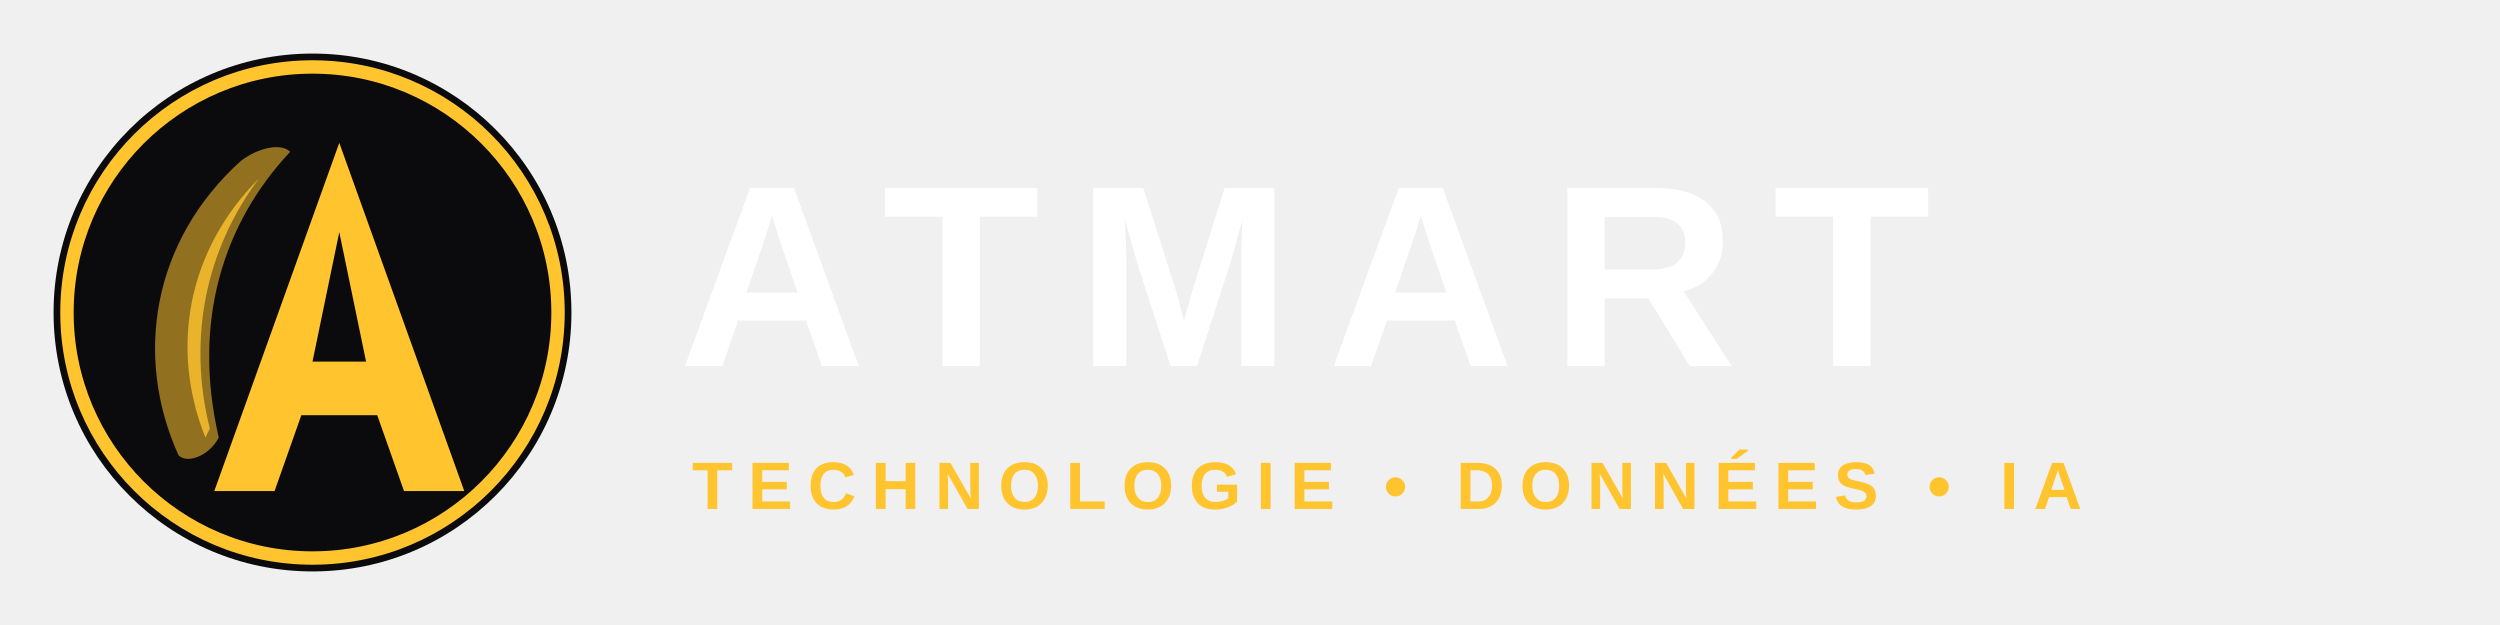
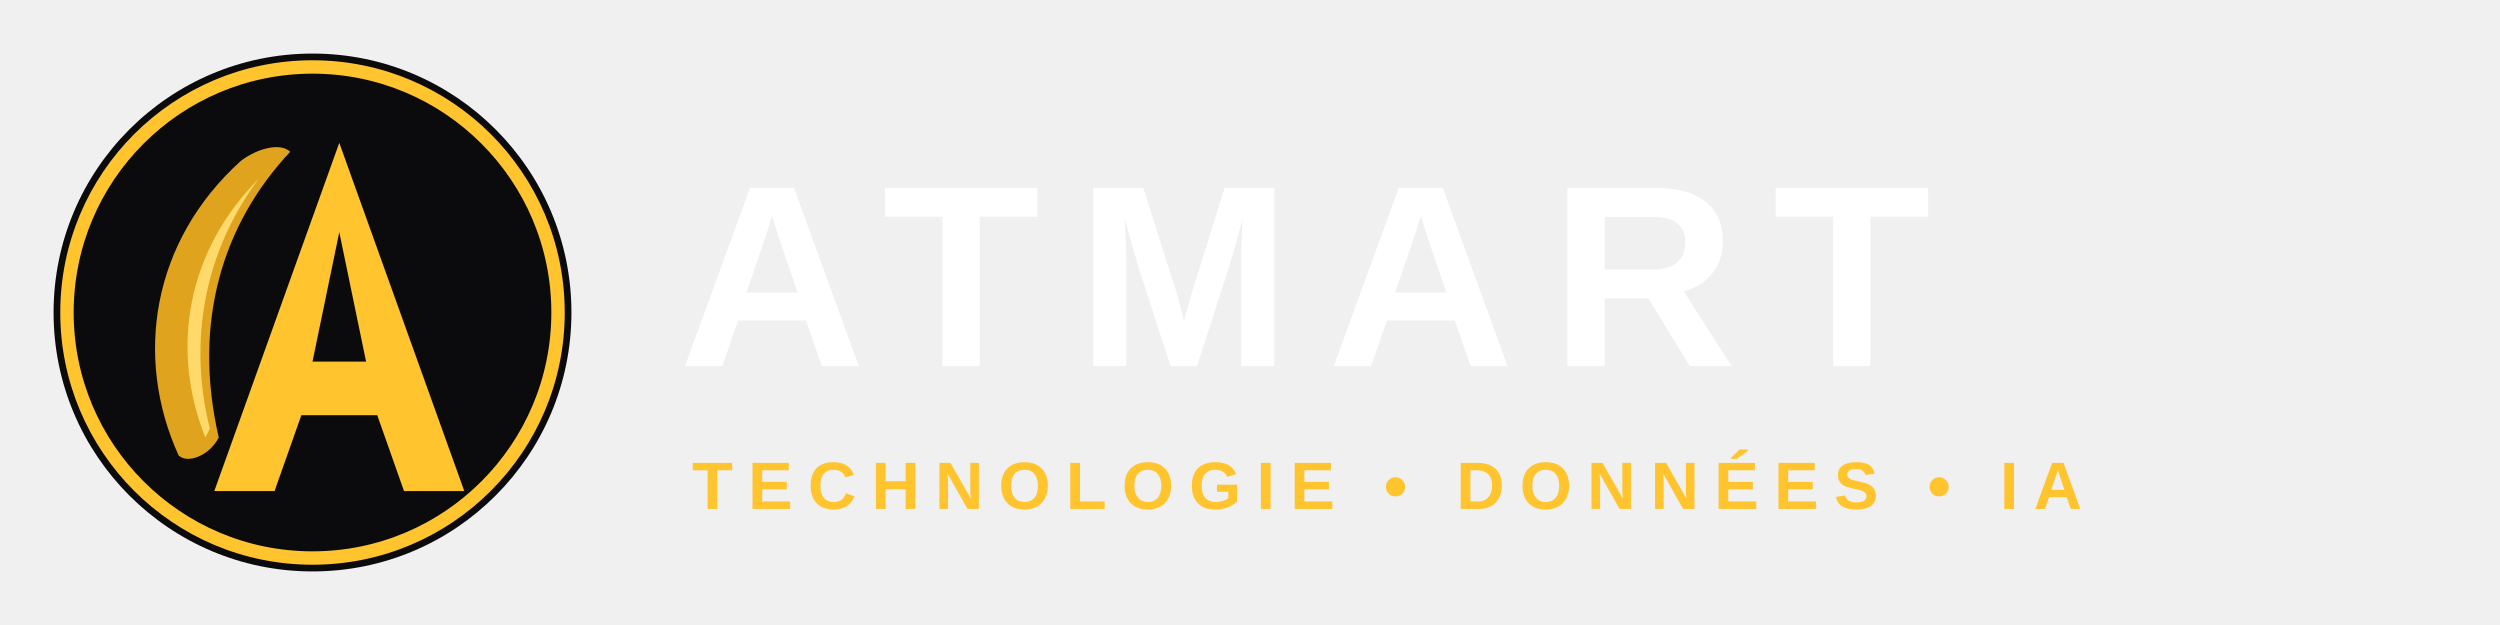
<svg xmlns="http://www.w3.org/2000/svg" viewBox="0 0 560 140" role="img" aria-label="Atmart — Technologie, Données, IA">
  <g transform="translate(10,10) scale(1)">
    <circle cx="60" cy="60" r="58" fill="#0B0B0D" />
    <circle cx="60" cy="60" r="55" fill="none" stroke="#FFC42E" stroke-width="3" />
-     <path d="M30 92 C20 70 24 44 44 26 C48 23 53 22 55 24 C40 40 33 62 39 88 C37 92 32 94 30 92 Z" fill="#FFC42E" opacity="0.55" />
-     <path d="M36 88 C28 68 32 46 48 30 C36 46 32 66 37 86 Z" fill="#FFC42E" opacity="0.8" />
+     <path d="M30 92 C20 70 24 44 44 26 C48 23 53 22 55 24 C40 40 33 62 39 88 C37 92 32 94 30 92 Z" fill="#DFA31D" />
+     <path d="M36 88 C28 68 32 46 48 30 C36 46 32 66 37 86 Z" fill="#FFDA6B" />
    <path fill-rule="evenodd" fill="#FFC42E" d="M66 22 L94 100 L80.5 100 L74.5 83 L57.5 83 L51.5 100 L38 100 Z M66 42 L72 71 L60 71 Z" />
  </g>
  <text x="152" y="82" fill="#FFFFFF" font-family="Montserrat, 'Space Grotesk', Arial, sans-serif" font-weight="700" font-size="58" letter-spacing="8">ATMART</text>
  <text x="155" y="114" fill="#FFC42E" font-family="Montserrat, 'Space Grotesk', Arial, sans-serif" font-weight="600" font-size="15" letter-spacing="3.4">TECHNOLOGIE • DONNÉES • IA</text>
</svg>
